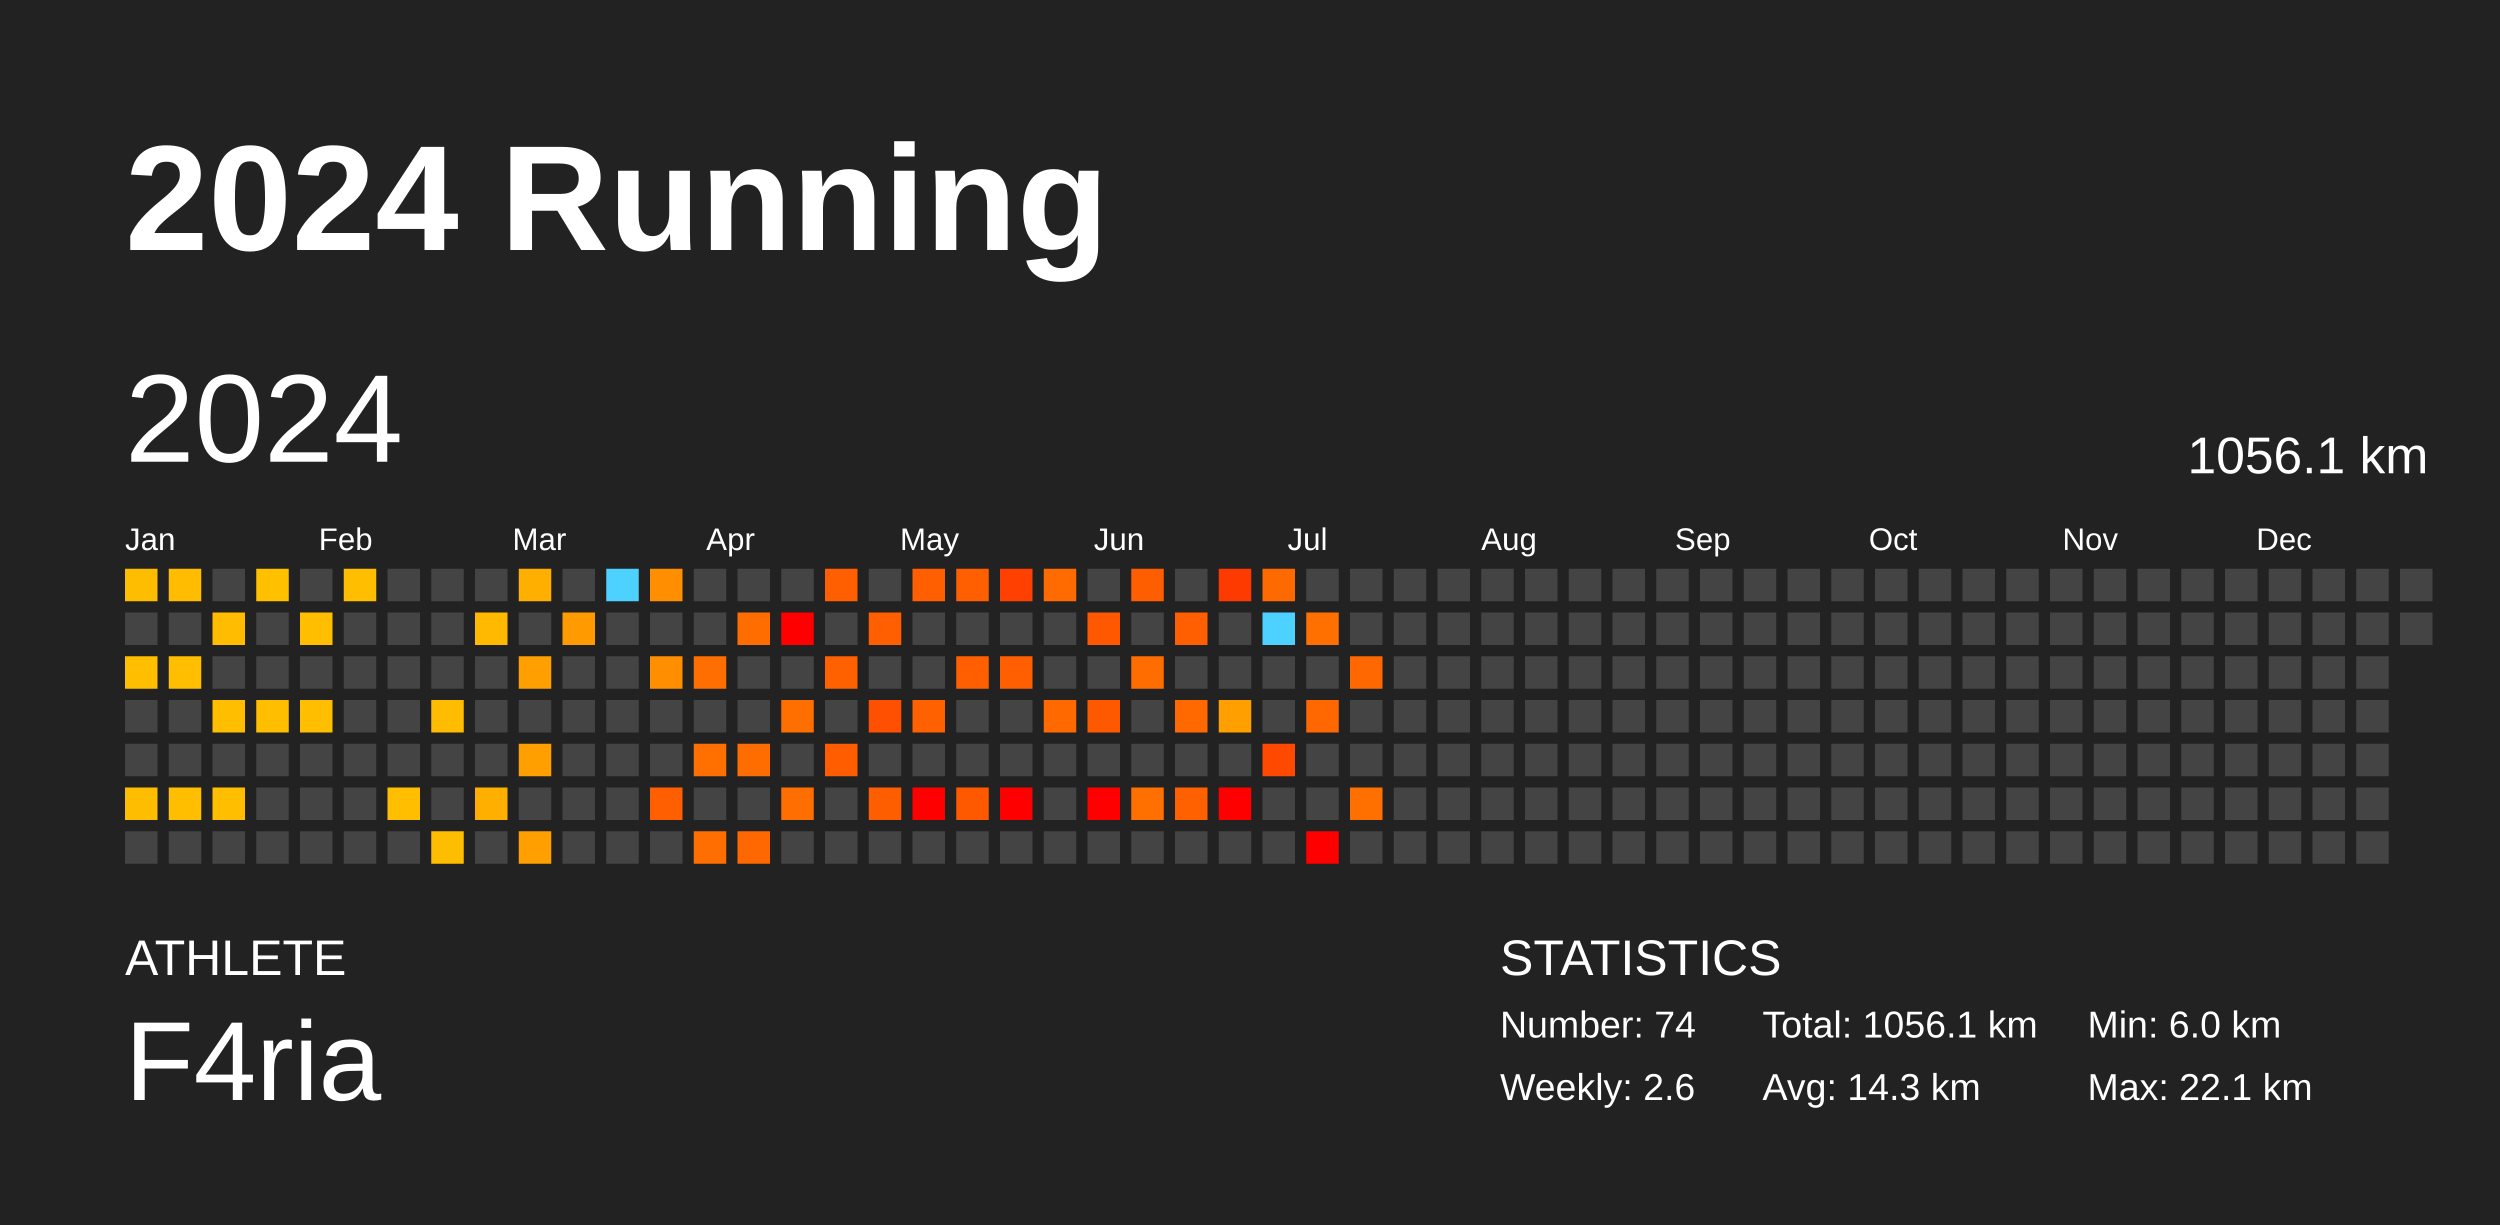
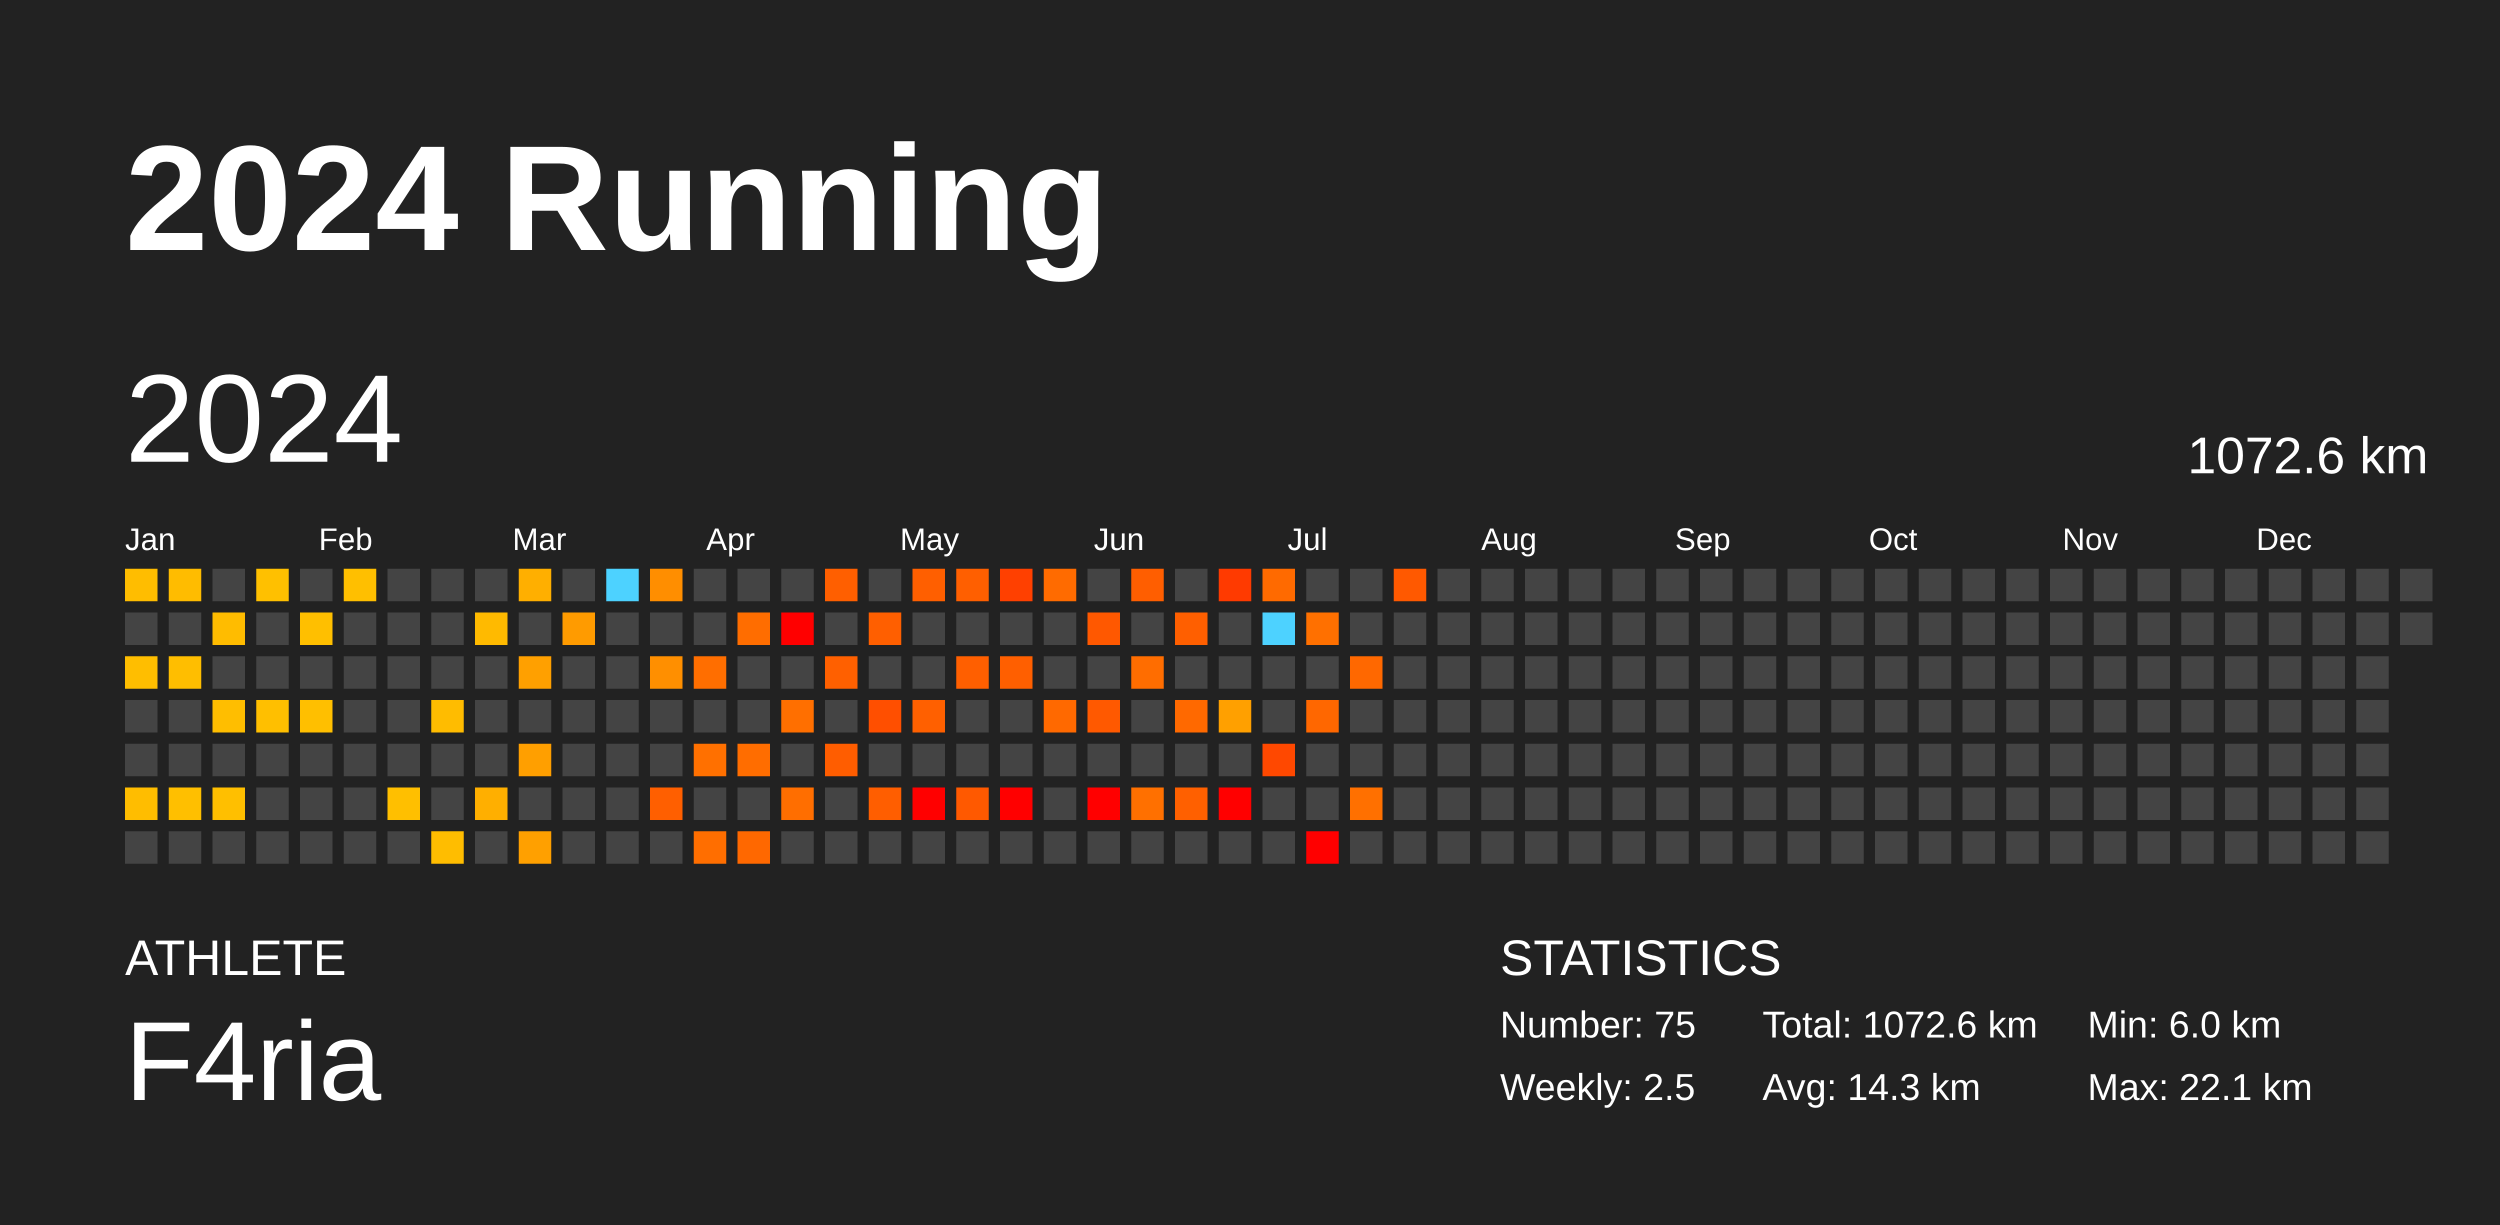
<svg xmlns="http://www.w3.org/2000/svg" baseProfile="full" height="98mm" version="1.1" viewBox="0,0,200,98" width="200mm">
  <defs />
  <rect fill="#222222" height="98" width="200" x="0" y="0" />
  <text fill="#FFFFFF" style="font-size:12px; font-family:Arial; font-weight:bold;" x="10" y="20">2024 Running</text>
  <text fill="#FFFFFF" style="font-size:4px; font-family:Arial" x="10" y="78">ATHLETE</text>
  <text fill="#FFFFFF" style="font-size:9px; font-family:Arial" x="10" y="88">F4ria</text>
  <text fill="#FFFFFF" style="font-size:4px; font-family:Arial" x="120" y="78">STATISTICS</text>
-   <text fill="#FFFFFF" style="font-size:3px; font-family:Arial" x="120" y="83">Number: 74</text>
-   <text fill="#FFFFFF" style="font-size:3px; font-family:Arial" x="120" y="88">Weekly: 2.6</text>
-   <text fill="#FFFFFF" style="font-size:3px; font-family:Arial" x="141" y="83">Total: 1056.1 km</text>
+   <text fill="#FFFFFF" style="font-size:3px; font-family:Arial" x="120" y="83">Number: 75</text>
+   <text fill="#FFFFFF" style="font-size:3px; font-family:Arial" x="120" y="88">Weekly: 2.5</text>
+   <text fill="#FFFFFF" style="font-size:3px; font-family:Arial" x="141" y="83">Total: 1072.6 km</text>
  <text fill="#FFFFFF" style="font-size:3px; font-family:Arial" x="141" y="88">Avg: 14.3 km</text>
  <text fill="#FFFFFF" style="font-size:3px; font-family:Arial" x="167" y="83">Min: 6.0 km</text>
  <text fill="#FFFFFF" style="font-size:3px; font-family:Arial" x="167" y="88">Max: 22.1 km</text>
  <text dominant-baseline="hanging" fill="#FFFFFF" style="font-size:10.0px; font-family:Arial;" x="10" y="30">2024</text>
-   <text dominant-baseline="hanging" fill="#FFFFFF" style="font-size:4.125px; font-family:Arial;" x="175" y="35">1056.1 km</text>
+   <text dominant-baseline="hanging" fill="#FFFFFF" style="font-size:4.125px; font-family:Arial;" x="175" y="35">1072.6 km</text>
  <text fill="#FFFFFF" style="font-size:2.5px; font-family:Arial" x="10.0" y="44">Jan</text>
  <text fill="#FFFFFF" style="font-size:2.5px; font-family:Arial" x="25.5" y="44">Feb</text>
  <text fill="#FFFFFF" style="font-size:2.5px; font-family:Arial" x="41.0" y="44">Mar</text>
  <text fill="#FFFFFF" style="font-size:2.5px; font-family:Arial" x="56.5" y="44">Apr</text>
  <text fill="#FFFFFF" style="font-size:2.5px; font-family:Arial" x="72.0" y="44">May</text>
  <text fill="#FFFFFF" style="font-size:2.5px; font-family:Arial" x="87.5" y="44">Jun</text>
  <text fill="#FFFFFF" style="font-size:2.5px; font-family:Arial" x="103.0" y="44">Jul</text>
  <text fill="#FFFFFF" style="font-size:2.5px; font-family:Arial" x="118.5" y="44">Aug</text>
  <text fill="#FFFFFF" style="font-size:2.5px; font-family:Arial" x="134.0" y="44">Sep</text>
  <text fill="#FFFFFF" style="font-size:2.5px; font-family:Arial" x="149.5" y="44">Oct</text>
  <text fill="#FFFFFF" style="font-size:2.5px; font-family:Arial" x="165.0" y="44">Nov</text>
  <text fill="#FFFFFF" style="font-size:2.5px; font-family:Arial" x="180.5" y="44">Dec</text>
  <rect fill="#ffbd00" height="2.6" width="2.6" x="10.0" y="45.5" />
  <rect fill="#444444" height="2.6" width="2.6" x="10.0" y="49.0" />
  <rect fill="#ffbe00" height="2.6" width="2.6" x="10.0" y="52.5" />
  <rect fill="#444444" height="2.6" width="2.6" x="10.0" y="56.0" />
  <rect fill="#444444" height="2.6" width="2.6" x="10.0" y="59.5" />
  <rect fill="#ffbd00" height="2.6" width="2.6" x="10.0" y="63.0" />
  <rect fill="#444444" height="2.6" width="2.6" x="10.0" y="66.5" />
  <rect fill="#ffbc00" height="2.6" width="2.6" x="13.5" y="45.5" />
  <rect fill="#444444" height="2.6" width="2.6" x="13.5" y="49.0" />
  <rect fill="#ffbe00" height="2.6" width="2.6" x="13.5" y="52.5" />
  <rect fill="#444444" height="2.6" width="2.6" x="13.5" y="56.0" />
  <rect fill="#444444" height="2.6" width="2.6" x="13.5" y="59.5" />
  <rect fill="#ffbf00" height="2.6" width="2.6" x="13.5" y="63.0" />
  <rect fill="#444444" height="2.6" width="2.6" x="13.5" y="66.5" />
  <rect fill="#444444" height="2.6" width="2.6" x="17.0" y="45.5" />
  <rect fill="#ffbc00" height="2.6" width="2.6" x="17.0" y="49.0" />
  <rect fill="#444444" height="2.6" width="2.6" x="17.0" y="52.5" />
  <rect fill="#ffbe00" height="2.6" width="2.6" x="17.0" y="56.0" />
  <rect fill="#444444" height="2.6" width="2.6" x="17.0" y="59.5" />
  <rect fill="#ffbf00" height="2.6" width="2.6" x="17.0" y="63.0" />
  <rect fill="#444444" height="2.6" width="2.6" x="17.0" y="66.5" />
  <rect fill="#ffc000" height="2.6" width="2.6" x="20.5" y="45.5" />
  <rect fill="#444444" height="2.6" width="2.6" x="20.5" y="49.0" />
  <rect fill="#444444" height="2.6" width="2.6" x="20.5" y="52.5" />
  <rect fill="#ffbf00" height="2.6" width="2.6" x="20.5" y="56.0" />
  <rect fill="#444444" height="2.6" width="2.6" x="20.5" y="59.5" />
  <rect fill="#444444" height="2.6" width="2.6" x="20.5" y="63.0" />
  <rect fill="#444444" height="2.6" width="2.6" x="20.5" y="66.5" />
  <rect fill="#444444" height="2.6" width="2.6" x="24.0" y="45.5" />
  <rect fill="#ffbf00" height="2.6" width="2.6" x="24.0" y="49.0" />
  <rect fill="#444444" height="2.6" width="2.6" x="24.0" y="52.5" />
  <rect fill="#ffbf00" height="2.6" width="2.6" x="24.0" y="56.0" />
  <rect fill="#444444" height="2.6" width="2.6" x="24.0" y="59.5" />
  <rect fill="#444444" height="2.6" width="2.6" x="24.0" y="63.0" />
  <rect fill="#444444" height="2.6" width="2.6" x="24.0" y="66.5" />
  <rect fill="#ffbf00" height="2.6" width="2.6" x="27.5" y="45.5" />
  <rect fill="#444444" height="2.6" width="2.6" x="27.5" y="49.0" />
  <rect fill="#444444" height="2.6" width="2.6" x="27.5" y="52.5" />
  <rect fill="#444444" height="2.6" width="2.6" x="27.5" y="56.0" />
  <rect fill="#444444" height="2.6" width="2.6" x="27.5" y="59.5" />
  <rect fill="#444444" height="2.6" width="2.6" x="27.5" y="63.0" />
  <rect fill="#444444" height="2.6" width="2.6" x="27.5" y="66.5" />
  <rect fill="#444444" height="2.6" width="2.6" x="31.0" y="45.5" />
  <rect fill="#444444" height="2.6" width="2.6" x="31.0" y="49.0" />
  <rect fill="#444444" height="2.6" width="2.6" x="31.0" y="52.5" />
  <rect fill="#444444" height="2.6" width="2.6" x="31.0" y="56.0" />
  <rect fill="#444444" height="2.6" width="2.6" x="31.0" y="59.5" />
  <rect fill="#ffbf00" height="2.6" width="2.6" x="31.0" y="63.0" />
  <rect fill="#444444" height="2.6" width="2.6" x="31.0" y="66.5" />
  <rect fill="#444444" height="2.6" width="2.6" x="34.5" y="45.5" />
  <rect fill="#444444" height="2.6" width="2.6" x="34.5" y="49.0" />
  <rect fill="#444444" height="2.6" width="2.6" x="34.5" y="52.5" />
  <rect fill="#ffbc00" height="2.6" width="2.6" x="34.5" y="56.0" />
  <rect fill="#444444" height="2.6" width="2.6" x="34.5" y="59.5" />
  <rect fill="#444444" height="2.6" width="2.6" x="34.5" y="63.0" />
  <rect fill="#ffbd00" height="2.6" width="2.6" x="34.5" y="66.5" />
  <rect fill="#444444" height="2.6" width="2.6" x="38.0" y="45.5" />
  <rect fill="#ffba00" height="2.6" width="2.6" x="38.0" y="49.0" />
  <rect fill="#444444" height="2.6" width="2.6" x="38.0" y="52.5" />
  <rect fill="#444444" height="2.6" width="2.6" x="38.0" y="56.0" />
  <rect fill="#444444" height="2.6" width="2.6" x="38.0" y="59.5" />
  <rect fill="#ffaf00" height="2.6" width="2.6" x="38.0" y="63.0" />
  <rect fill="#444444" height="2.6" width="2.6" x="38.0" y="66.5" />
  <rect fill="#ffaf00" height="2.6" width="2.6" x="41.5" y="45.5" />
  <rect fill="#444444" height="2.6" width="2.6" x="41.5" y="49.0" />
  <rect fill="#ffa000" height="2.6" width="2.6" x="41.5" y="52.5" />
  <rect fill="#444444" height="2.6" width="2.6" x="41.5" y="56.0" />
  <rect fill="#ff9f00" height="2.6" width="2.6" x="41.5" y="59.5" />
  <rect fill="#444444" height="2.6" width="2.6" x="41.5" y="63.0" />
  <rect fill="#ffa000" height="2.6" width="2.6" x="41.5" y="66.5" />
  <rect fill="#444444" height="2.6" width="2.6" x="45.0" y="45.5" />
  <rect fill="#ff9b00" height="2.6" width="2.6" x="45.0" y="49.0" />
  <rect fill="#444444" height="2.6" width="2.6" x="45.0" y="52.5" />
  <rect fill="#444444" height="2.6" width="2.6" x="45.0" y="56.0" />
  <rect fill="#444444" height="2.6" width="2.6" x="45.0" y="59.5" />
  <rect fill="#444444" height="2.6" width="2.6" x="45.0" y="63.0" />
  <rect fill="#444444" height="2.6" width="2.6" x="45.0" y="66.5" />
  <rect fill="#4dd2ff" height="2.6" width="2.6" x="48.5" y="45.5" />
  <rect fill="#444444" height="2.6" width="2.6" x="48.5" y="49.0" />
  <rect fill="#444444" height="2.6" width="2.6" x="48.5" y="52.5" />
  <rect fill="#444444" height="2.6" width="2.6" x="48.5" y="56.0" />
  <rect fill="#444444" height="2.6" width="2.6" x="48.5" y="59.5" />
  <rect fill="#444444" height="2.6" width="2.6" x="48.5" y="63.0" />
  <rect fill="#444444" height="2.6" width="2.6" x="48.5" y="66.5" />
  <rect fill="#ff8e00" height="2.6" width="2.6" x="52.0" y="45.5" />
  <rect fill="#444444" height="2.6" width="2.6" x="52.0" y="49.0" />
  <rect fill="#ff8f00" height="2.6" width="2.6" x="52.0" y="52.5" />
  <rect fill="#444444" height="2.6" width="2.6" x="52.0" y="56.0" />
  <rect fill="#444444" height="2.6" width="2.6" x="52.0" y="59.5" />
  <rect fill="#ff5f00" height="2.6" width="2.6" x="52.0" y="63.0" />
  <rect fill="#444444" height="2.6" width="2.6" x="52.0" y="66.5" />
  <rect fill="#444444" height="2.6" width="2.6" x="55.5" y="45.5" />
  <rect fill="#444444" height="2.6" width="2.6" x="55.5" y="49.0" />
  <rect fill="#ff6e00" height="2.6" width="2.6" x="55.5" y="52.5" />
  <rect fill="#444444" height="2.6" width="2.6" x="55.5" y="56.0" />
  <rect fill="#ff7000" height="2.6" width="2.6" x="55.5" y="59.5" />
  <rect fill="#444444" height="2.6" width="2.6" x="55.5" y="63.0" />
  <rect fill="#ff6e00" height="2.6" width="2.6" x="55.5" y="66.5" />
  <rect fill="#444444" height="2.6" width="2.6" x="59.0" y="45.5" />
  <rect fill="#ff6d00" height="2.6" width="2.6" x="59.0" y="49.0" />
  <rect fill="#444444" height="2.6" width="2.6" x="59.0" y="52.5" />
  <rect fill="#444444" height="2.6" width="2.6" x="59.0" y="56.0" />
  <rect fill="#ff6d00" height="2.6" width="2.6" x="59.0" y="59.5" />
  <rect fill="#444444" height="2.6" width="2.6" x="59.0" y="63.0" />
  <rect fill="#ff6800" height="2.6" width="2.6" x="59.0" y="66.5" />
  <rect fill="#444444" height="2.6" width="2.6" x="62.5" y="45.5" />
  <rect fill="red" height="2.6" width="2.6" x="62.5" y="49.0" />
  <rect fill="#444444" height="2.6" width="2.6" x="62.5" y="52.5" />
  <rect fill="#ff6f00" height="2.6" width="2.6" x="62.5" y="56.0" />
  <rect fill="#444444" height="2.6" width="2.6" x="62.5" y="59.5" />
  <rect fill="#ff6e00" height="2.6" width="2.6" x="62.5" y="63.0" />
  <rect fill="#444444" height="2.6" width="2.6" x="62.5" y="66.5" />
  <rect fill="#ff5f00" height="2.6" width="2.6" x="66.0" y="45.5" />
  <rect fill="#444444" height="2.6" width="2.6" x="66.0" y="49.0" />
  <rect fill="#ff6000" height="2.6" width="2.6" x="66.0" y="52.5" />
  <rect fill="#444444" height="2.6" width="2.6" x="66.0" y="56.0" />
  <rect fill="#ff5d00" height="2.6" width="2.6" x="66.0" y="59.5" />
  <rect fill="#444444" height="2.6" width="2.6" x="66.0" y="63.0" />
  <rect fill="#444444" height="2.6" width="2.6" x="66.0" y="66.5" />
  <rect fill="#444444" height="2.6" width="2.6" x="69.5" y="45.5" />
  <rect fill="#ff5f00" height="2.6" width="2.6" x="69.5" y="49.0" />
  <rect fill="#444444" height="2.6" width="2.6" x="69.5" y="52.5" />
  <rect fill="#ff4f00" height="2.6" width="2.6" x="69.5" y="56.0" />
  <rect fill="#444444" height="2.6" width="2.6" x="69.5" y="59.5" />
  <rect fill="#ff5e00" height="2.6" width="2.6" x="69.5" y="63.0" />
  <rect fill="#444444" height="2.6" width="2.6" x="69.5" y="66.5" />
  <rect fill="#ff5f00" height="2.6" width="2.6" x="73.0" y="45.5" />
  <rect fill="#444444" height="2.6" width="2.6" x="73.0" y="49.0" />
  <rect fill="#444444" height="2.6" width="2.6" x="73.0" y="52.5" />
  <rect fill="#ff6000" height="2.6" width="2.6" x="73.0" y="56.0" />
  <rect fill="#444444" height="2.6" width="2.6" x="73.0" y="59.5" />
  <rect fill="red" height="2.6" width="2.6" x="73.0" y="63.0" />
  <rect fill="#444444" height="2.6" width="2.6" x="73.0" y="66.5" />
  <rect fill="#ff5f00" height="2.6" width="2.6" x="76.5" y="45.5" />
  <rect fill="#444444" height="2.6" width="2.6" x="76.5" y="49.0" />
  <rect fill="#ff5f00" height="2.6" width="2.6" x="76.5" y="52.5" />
  <rect fill="#444444" height="2.6" width="2.6" x="76.5" y="56.0" />
  <rect fill="#444444" height="2.6" width="2.6" x="76.5" y="59.5" />
  <rect fill="#ff5900" height="2.6" width="2.6" x="76.5" y="63.0" />
  <rect fill="#444444" height="2.6" width="2.6" x="76.5" y="66.5" />
  <rect fill="#ff4000" height="2.6" width="2.6" x="80.0" y="45.5" />
  <rect fill="#444444" height="2.6" width="2.6" x="80.0" y="49.0" />
  <rect fill="#ff5f00" height="2.6" width="2.6" x="80.0" y="52.5" />
  <rect fill="#444444" height="2.6" width="2.6" x="80.0" y="56.0" />
  <rect fill="#444444" height="2.6" width="2.6" x="80.0" y="59.5" />
  <rect fill="red" height="2.6" width="2.6" x="80.0" y="63.0" />
  <rect fill="#444444" height="2.6" width="2.6" x="80.0" y="66.5" />
  <rect fill="#ff6b00" height="2.6" width="2.6" x="83.5" y="45.5" />
  <rect fill="#444444" height="2.6" width="2.6" x="83.5" y="49.0" />
  <rect fill="#444444" height="2.6" width="2.6" x="83.5" y="52.5" />
  <rect fill="#ff6900" height="2.6" width="2.6" x="83.5" y="56.0" />
  <rect fill="#444444" height="2.6" width="2.6" x="83.5" y="59.5" />
  <rect fill="#444444" height="2.6" width="2.6" x="83.5" y="63.0" />
  <rect fill="#444444" height="2.6" width="2.6" x="83.5" y="66.5" />
  <rect fill="#444444" height="2.6" width="2.6" x="87.0" y="45.5" />
  <rect fill="#ff5800" height="2.6" width="2.6" x="87.0" y="49.0" />
  <rect fill="#444444" height="2.6" width="2.6" x="87.0" y="52.5" />
  <rect fill="#ff5900" height="2.6" width="2.6" x="87.0" y="56.0" />
  <rect fill="#444444" height="2.6" width="2.6" x="87.0" y="59.5" />
  <rect fill="red" height="2.6" width="2.6" x="87.0" y="63.0" />
  <rect fill="#444444" height="2.6" width="2.6" x="87.0" y="66.5" />
  <rect fill="#ff5e00" height="2.6" width="2.6" x="90.5" y="45.5" />
  <rect fill="#444444" height="2.6" width="2.6" x="90.5" y="49.0" />
  <rect fill="#ff6d00" height="2.6" width="2.6" x="90.5" y="52.5" />
  <rect fill="#444444" height="2.6" width="2.6" x="90.5" y="56.0" />
  <rect fill="#444444" height="2.6" width="2.6" x="90.5" y="59.5" />
  <rect fill="#ff7000" height="2.6" width="2.6" x="90.5" y="63.0" />
  <rect fill="#444444" height="2.6" width="2.6" x="90.5" y="66.5" />
  <rect fill="#444444" height="2.6" width="2.6" x="94.0" y="45.5" />
  <rect fill="#ff5f00" height="2.6" width="2.6" x="94.0" y="49.0" />
  <rect fill="#444444" height="2.6" width="2.6" x="94.0" y="52.5" />
  <rect fill="#ff6900" height="2.6" width="2.6" x="94.0" y="56.0" />
  <rect fill="#444444" height="2.6" width="2.6" x="94.0" y="59.5" />
  <rect fill="#ff6000" height="2.6" width="2.6" x="94.0" y="63.0" />
  <rect fill="#444444" height="2.6" width="2.6" x="94.0" y="66.5" />
  <rect fill="#ff3a00" height="2.6" width="2.6" x="97.5" y="45.5" />
  <rect fill="#444444" height="2.6" width="2.6" x="97.5" y="49.0" />
  <rect fill="#444444" height="2.6" width="2.6" x="97.5" y="52.5" />
  <rect fill="#ffa000" height="2.6" width="2.6" x="97.5" y="56.0" />
  <rect fill="#444444" height="2.6" width="2.6" x="97.5" y="59.5" />
  <rect fill="red" height="2.6" width="2.6" x="97.5" y="63.0" />
  <rect fill="#444444" height="2.6" width="2.6" x="97.5" y="66.5" />
  <rect fill="#ff6a00" height="2.6" width="2.6" x="101.0" y="45.5" />
  <rect fill="#4dd2ff" height="2.6" width="2.6" x="101.0" y="49.0" />
  <rect fill="#444444" height="2.6" width="2.6" x="101.0" y="52.5" />
  <rect fill="#444444" height="2.6" width="2.6" x="101.0" y="56.0" />
  <rect fill="#ff4800" height="2.6" width="2.6" x="101.0" y="59.5" />
  <rect fill="#444444" height="2.6" width="2.6" x="101.0" y="63.0" />
  <rect fill="#444444" height="2.6" width="2.6" x="101.0" y="66.5" />
  <rect fill="#444444" height="2.6" width="2.6" x="104.5" y="45.5" />
  <rect fill="#ff7000" height="2.6" width="2.6" x="104.5" y="49.0" />
  <rect fill="#444444" height="2.6" width="2.6" x="104.5" y="52.5" />
  <rect fill="#ff6700" height="2.6" width="2.6" x="104.5" y="56.0" />
  <rect fill="#444444" height="2.6" width="2.6" x="104.5" y="59.5" />
  <rect fill="#444444" height="2.6" width="2.6" x="104.5" y="63.0" />
  <rect fill="red" height="2.6" width="2.6" x="104.5" y="66.5" />
  <rect fill="#444444" height="2.6" width="2.6" x="108.0" y="45.5" />
  <rect fill="#444444" height="2.6" width="2.6" x="108.0" y="49.0" />
  <rect fill="#ff6800" height="2.6" width="2.6" x="108.0" y="52.5" />
  <rect fill="#444444" height="2.6" width="2.6" x="108.0" y="56.0" />
  <rect fill="#444444" height="2.6" width="2.6" x="108.0" y="59.5" />
  <rect fill="#ff7000" height="2.6" width="2.6" x="108.0" y="63.0" />
  <rect fill="#444444" height="2.6" width="2.6" x="108.0" y="66.5" />
-   <rect fill="#444444" height="2.6" width="2.6" x="111.5" y="45.5" />
+   <rect fill="#ff5900" height="2.6" width="2.6" x="111.5" y="45.5" />
  <rect fill="#444444" height="2.6" width="2.6" x="111.5" y="49.0" />
  <rect fill="#444444" height="2.6" width="2.6" x="111.5" y="52.5" />
  <rect fill="#444444" height="2.6" width="2.6" x="111.5" y="56.0" />
  <rect fill="#444444" height="2.6" width="2.6" x="111.5" y="59.5" />
  <rect fill="#444444" height="2.6" width="2.6" x="111.5" y="63.0" />
  <rect fill="#444444" height="2.6" width="2.6" x="111.5" y="66.5" />
  <rect fill="#444444" height="2.6" width="2.6" x="115.0" y="45.5" />
  <rect fill="#444444" height="2.6" width="2.6" x="115.0" y="49.0" />
  <rect fill="#444444" height="2.6" width="2.6" x="115.0" y="52.5" />
  <rect fill="#444444" height="2.6" width="2.6" x="115.0" y="56.0" />
  <rect fill="#444444" height="2.6" width="2.6" x="115.0" y="59.5" />
  <rect fill="#444444" height="2.6" width="2.6" x="115.0" y="63.0" />
  <rect fill="#444444" height="2.6" width="2.6" x="115.0" y="66.5" />
  <rect fill="#444444" height="2.6" width="2.6" x="118.5" y="45.5" />
  <rect fill="#444444" height="2.6" width="2.6" x="118.5" y="49.0" />
  <rect fill="#444444" height="2.6" width="2.6" x="118.5" y="52.5" />
  <rect fill="#444444" height="2.6" width="2.6" x="118.5" y="56.0" />
  <rect fill="#444444" height="2.6" width="2.6" x="118.5" y="59.5" />
  <rect fill="#444444" height="2.6" width="2.6" x="118.5" y="63.0" />
  <rect fill="#444444" height="2.6" width="2.6" x="118.5" y="66.5" />
  <rect fill="#444444" height="2.6" width="2.6" x="122.0" y="45.5" />
  <rect fill="#444444" height="2.6" width="2.6" x="122.0" y="49.0" />
  <rect fill="#444444" height="2.6" width="2.6" x="122.0" y="52.5" />
  <rect fill="#444444" height="2.6" width="2.6" x="122.0" y="56.0" />
  <rect fill="#444444" height="2.6" width="2.6" x="122.0" y="59.5" />
  <rect fill="#444444" height="2.6" width="2.6" x="122.0" y="63.0" />
  <rect fill="#444444" height="2.6" width="2.6" x="122.0" y="66.5" />
  <rect fill="#444444" height="2.6" width="2.6" x="125.5" y="45.5" />
  <rect fill="#444444" height="2.6" width="2.6" x="125.5" y="49.0" />
  <rect fill="#444444" height="2.6" width="2.6" x="125.5" y="52.5" />
  <rect fill="#444444" height="2.6" width="2.6" x="125.5" y="56.0" />
  <rect fill="#444444" height="2.6" width="2.6" x="125.5" y="59.5" />
  <rect fill="#444444" height="2.6" width="2.6" x="125.5" y="63.0" />
  <rect fill="#444444" height="2.6" width="2.6" x="125.5" y="66.5" />
  <rect fill="#444444" height="2.6" width="2.6" x="129.0" y="45.5" />
  <rect fill="#444444" height="2.6" width="2.6" x="129.0" y="49.0" />
  <rect fill="#444444" height="2.6" width="2.6" x="129.0" y="52.5" />
  <rect fill="#444444" height="2.6" width="2.6" x="129.0" y="56.0" />
  <rect fill="#444444" height="2.6" width="2.6" x="129.0" y="59.5" />
  <rect fill="#444444" height="2.6" width="2.6" x="129.0" y="63.0" />
  <rect fill="#444444" height="2.6" width="2.6" x="129.0" y="66.5" />
  <rect fill="#444444" height="2.6" width="2.6" x="132.5" y="45.5" />
  <rect fill="#444444" height="2.6" width="2.6" x="132.5" y="49.0" />
  <rect fill="#444444" height="2.6" width="2.6" x="132.5" y="52.5" />
  <rect fill="#444444" height="2.6" width="2.6" x="132.5" y="56.0" />
  <rect fill="#444444" height="2.6" width="2.6" x="132.5" y="59.5" />
  <rect fill="#444444" height="2.6" width="2.6" x="132.5" y="63.0" />
  <rect fill="#444444" height="2.6" width="2.6" x="132.5" y="66.5" />
  <rect fill="#444444" height="2.6" width="2.6" x="136.0" y="45.5" />
  <rect fill="#444444" height="2.6" width="2.6" x="136.0" y="49.0" />
  <rect fill="#444444" height="2.6" width="2.6" x="136.0" y="52.5" />
  <rect fill="#444444" height="2.6" width="2.6" x="136.0" y="56.0" />
  <rect fill="#444444" height="2.6" width="2.6" x="136.0" y="59.5" />
  <rect fill="#444444" height="2.6" width="2.6" x="136.0" y="63.0" />
  <rect fill="#444444" height="2.6" width="2.6" x="136.0" y="66.5" />
  <rect fill="#444444" height="2.6" width="2.6" x="139.5" y="45.5" />
  <rect fill="#444444" height="2.6" width="2.6" x="139.5" y="49.0" />
  <rect fill="#444444" height="2.6" width="2.6" x="139.5" y="52.5" />
  <rect fill="#444444" height="2.6" width="2.6" x="139.5" y="56.0" />
  <rect fill="#444444" height="2.6" width="2.6" x="139.5" y="59.5" />
  <rect fill="#444444" height="2.6" width="2.6" x="139.5" y="63.0" />
  <rect fill="#444444" height="2.6" width="2.6" x="139.5" y="66.5" />
  <rect fill="#444444" height="2.6" width="2.6" x="143.0" y="45.5" />
  <rect fill="#444444" height="2.6" width="2.6" x="143.0" y="49.0" />
  <rect fill="#444444" height="2.6" width="2.6" x="143.0" y="52.5" />
  <rect fill="#444444" height="2.6" width="2.6" x="143.0" y="56.0" />
  <rect fill="#444444" height="2.6" width="2.6" x="143.0" y="59.5" />
  <rect fill="#444444" height="2.6" width="2.6" x="143.0" y="63.0" />
  <rect fill="#444444" height="2.6" width="2.6" x="143.0" y="66.5" />
  <rect fill="#444444" height="2.6" width="2.6" x="146.5" y="45.5" />
  <rect fill="#444444" height="2.6" width="2.6" x="146.5" y="49.0" />
  <rect fill="#444444" height="2.6" width="2.6" x="146.5" y="52.5" />
  <rect fill="#444444" height="2.6" width="2.6" x="146.5" y="56.0" />
  <rect fill="#444444" height="2.6" width="2.6" x="146.5" y="59.5" />
  <rect fill="#444444" height="2.6" width="2.6" x="146.5" y="63.0" />
  <rect fill="#444444" height="2.6" width="2.6" x="146.5" y="66.5" />
  <rect fill="#444444" height="2.6" width="2.6" x="150.0" y="45.5" />
  <rect fill="#444444" height="2.6" width="2.6" x="150.0" y="49.0" />
  <rect fill="#444444" height="2.6" width="2.6" x="150.0" y="52.5" />
  <rect fill="#444444" height="2.6" width="2.6" x="150.0" y="56.0" />
  <rect fill="#444444" height="2.6" width="2.6" x="150.0" y="59.5" />
  <rect fill="#444444" height="2.6" width="2.6" x="150.0" y="63.0" />
  <rect fill="#444444" height="2.6" width="2.6" x="150.0" y="66.5" />
  <rect fill="#444444" height="2.6" width="2.6" x="153.5" y="45.5" />
  <rect fill="#444444" height="2.6" width="2.6" x="153.5" y="49.0" />
  <rect fill="#444444" height="2.6" width="2.6" x="153.5" y="52.5" />
  <rect fill="#444444" height="2.6" width="2.6" x="153.5" y="56.0" />
  <rect fill="#444444" height="2.6" width="2.6" x="153.5" y="59.5" />
  <rect fill="#444444" height="2.6" width="2.6" x="153.5" y="63.0" />
  <rect fill="#444444" height="2.6" width="2.6" x="153.5" y="66.5" />
  <rect fill="#444444" height="2.6" width="2.6" x="157.0" y="45.5" />
  <rect fill="#444444" height="2.6" width="2.6" x="157.0" y="49.0" />
  <rect fill="#444444" height="2.6" width="2.6" x="157.0" y="52.5" />
  <rect fill="#444444" height="2.6" width="2.6" x="157.0" y="56.0" />
  <rect fill="#444444" height="2.6" width="2.6" x="157.0" y="59.5" />
  <rect fill="#444444" height="2.6" width="2.6" x="157.0" y="63.0" />
  <rect fill="#444444" height="2.6" width="2.6" x="157.0" y="66.5" />
  <rect fill="#444444" height="2.6" width="2.6" x="160.5" y="45.5" />
  <rect fill="#444444" height="2.6" width="2.6" x="160.5" y="49.0" />
  <rect fill="#444444" height="2.6" width="2.6" x="160.5" y="52.5" />
  <rect fill="#444444" height="2.6" width="2.6" x="160.5" y="56.0" />
  <rect fill="#444444" height="2.6" width="2.6" x="160.5" y="59.5" />
  <rect fill="#444444" height="2.6" width="2.6" x="160.5" y="63.0" />
  <rect fill="#444444" height="2.6" width="2.6" x="160.5" y="66.5" />
  <rect fill="#444444" height="2.6" width="2.6" x="164.0" y="45.5" />
  <rect fill="#444444" height="2.6" width="2.6" x="164.0" y="49.0" />
  <rect fill="#444444" height="2.6" width="2.6" x="164.0" y="52.5" />
  <rect fill="#444444" height="2.6" width="2.6" x="164.0" y="56.0" />
  <rect fill="#444444" height="2.6" width="2.6" x="164.0" y="59.5" />
  <rect fill="#444444" height="2.6" width="2.6" x="164.0" y="63.0" />
  <rect fill="#444444" height="2.6" width="2.6" x="164.0" y="66.5" />
  <rect fill="#444444" height="2.6" width="2.6" x="167.5" y="45.5" />
  <rect fill="#444444" height="2.6" width="2.6" x="167.5" y="49.0" />
  <rect fill="#444444" height="2.6" width="2.6" x="167.5" y="52.5" />
  <rect fill="#444444" height="2.6" width="2.6" x="167.5" y="56.0" />
  <rect fill="#444444" height="2.6" width="2.6" x="167.5" y="59.5" />
  <rect fill="#444444" height="2.6" width="2.6" x="167.5" y="63.0" />
  <rect fill="#444444" height="2.6" width="2.6" x="167.5" y="66.5" />
  <rect fill="#444444" height="2.6" width="2.6" x="171.0" y="45.5" />
  <rect fill="#444444" height="2.6" width="2.6" x="171.0" y="49.0" />
  <rect fill="#444444" height="2.6" width="2.6" x="171.0" y="52.5" />
  <rect fill="#444444" height="2.6" width="2.6" x="171.0" y="56.0" />
  <rect fill="#444444" height="2.6" width="2.6" x="171.0" y="59.5" />
  <rect fill="#444444" height="2.6" width="2.6" x="171.0" y="63.0" />
  <rect fill="#444444" height="2.6" width="2.6" x="171.0" y="66.5" />
  <rect fill="#444444" height="2.6" width="2.6" x="174.5" y="45.5" />
  <rect fill="#444444" height="2.6" width="2.6" x="174.5" y="49.0" />
  <rect fill="#444444" height="2.6" width="2.6" x="174.5" y="52.5" />
  <rect fill="#444444" height="2.6" width="2.6" x="174.5" y="56.0" />
  <rect fill="#444444" height="2.6" width="2.6" x="174.5" y="59.5" />
  <rect fill="#444444" height="2.6" width="2.6" x="174.5" y="63.0" />
  <rect fill="#444444" height="2.6" width="2.6" x="174.5" y="66.5" />
  <rect fill="#444444" height="2.6" width="2.6" x="178.0" y="45.5" />
  <rect fill="#444444" height="2.6" width="2.6" x="178.0" y="49.0" />
  <rect fill="#444444" height="2.6" width="2.6" x="178.0" y="52.5" />
  <rect fill="#444444" height="2.6" width="2.6" x="178.0" y="56.0" />
  <rect fill="#444444" height="2.6" width="2.6" x="178.0" y="59.5" />
  <rect fill="#444444" height="2.6" width="2.6" x="178.0" y="63.0" />
  <rect fill="#444444" height="2.6" width="2.6" x="178.0" y="66.5" />
  <rect fill="#444444" height="2.6" width="2.6" x="181.5" y="45.5" />
  <rect fill="#444444" height="2.6" width="2.6" x="181.5" y="49.0" />
  <rect fill="#444444" height="2.6" width="2.6" x="181.5" y="52.5" />
  <rect fill="#444444" height="2.6" width="2.6" x="181.5" y="56.0" />
  <rect fill="#444444" height="2.6" width="2.6" x="181.5" y="59.5" />
  <rect fill="#444444" height="2.6" width="2.6" x="181.5" y="63.0" />
  <rect fill="#444444" height="2.6" width="2.6" x="181.5" y="66.5" />
  <rect fill="#444444" height="2.6" width="2.6" x="185.0" y="45.5" />
  <rect fill="#444444" height="2.6" width="2.6" x="185.0" y="49.0" />
  <rect fill="#444444" height="2.6" width="2.6" x="185.0" y="52.5" />
  <rect fill="#444444" height="2.6" width="2.6" x="185.0" y="56.0" />
  <rect fill="#444444" height="2.6" width="2.6" x="185.0" y="59.5" />
  <rect fill="#444444" height="2.6" width="2.6" x="185.0" y="63.0" />
  <rect fill="#444444" height="2.6" width="2.6" x="185.0" y="66.5" />
  <rect fill="#444444" height="2.6" width="2.6" x="188.5" y="45.5" />
  <rect fill="#444444" height="2.6" width="2.6" x="188.5" y="49.0" />
  <rect fill="#444444" height="2.6" width="2.6" x="188.5" y="52.5" />
  <rect fill="#444444" height="2.6" width="2.6" x="188.5" y="56.0" />
  <rect fill="#444444" height="2.6" width="2.6" x="188.5" y="59.5" />
  <rect fill="#444444" height="2.6" width="2.6" x="188.5" y="63.0" />
  <rect fill="#444444" height="2.6" width="2.6" x="188.5" y="66.5" />
  <rect fill="#444444" height="2.6" width="2.6" x="192.0" y="45.5" />
  <rect fill="#444444" height="2.6" width="2.6" x="192.0" y="49.0" />
</svg>
